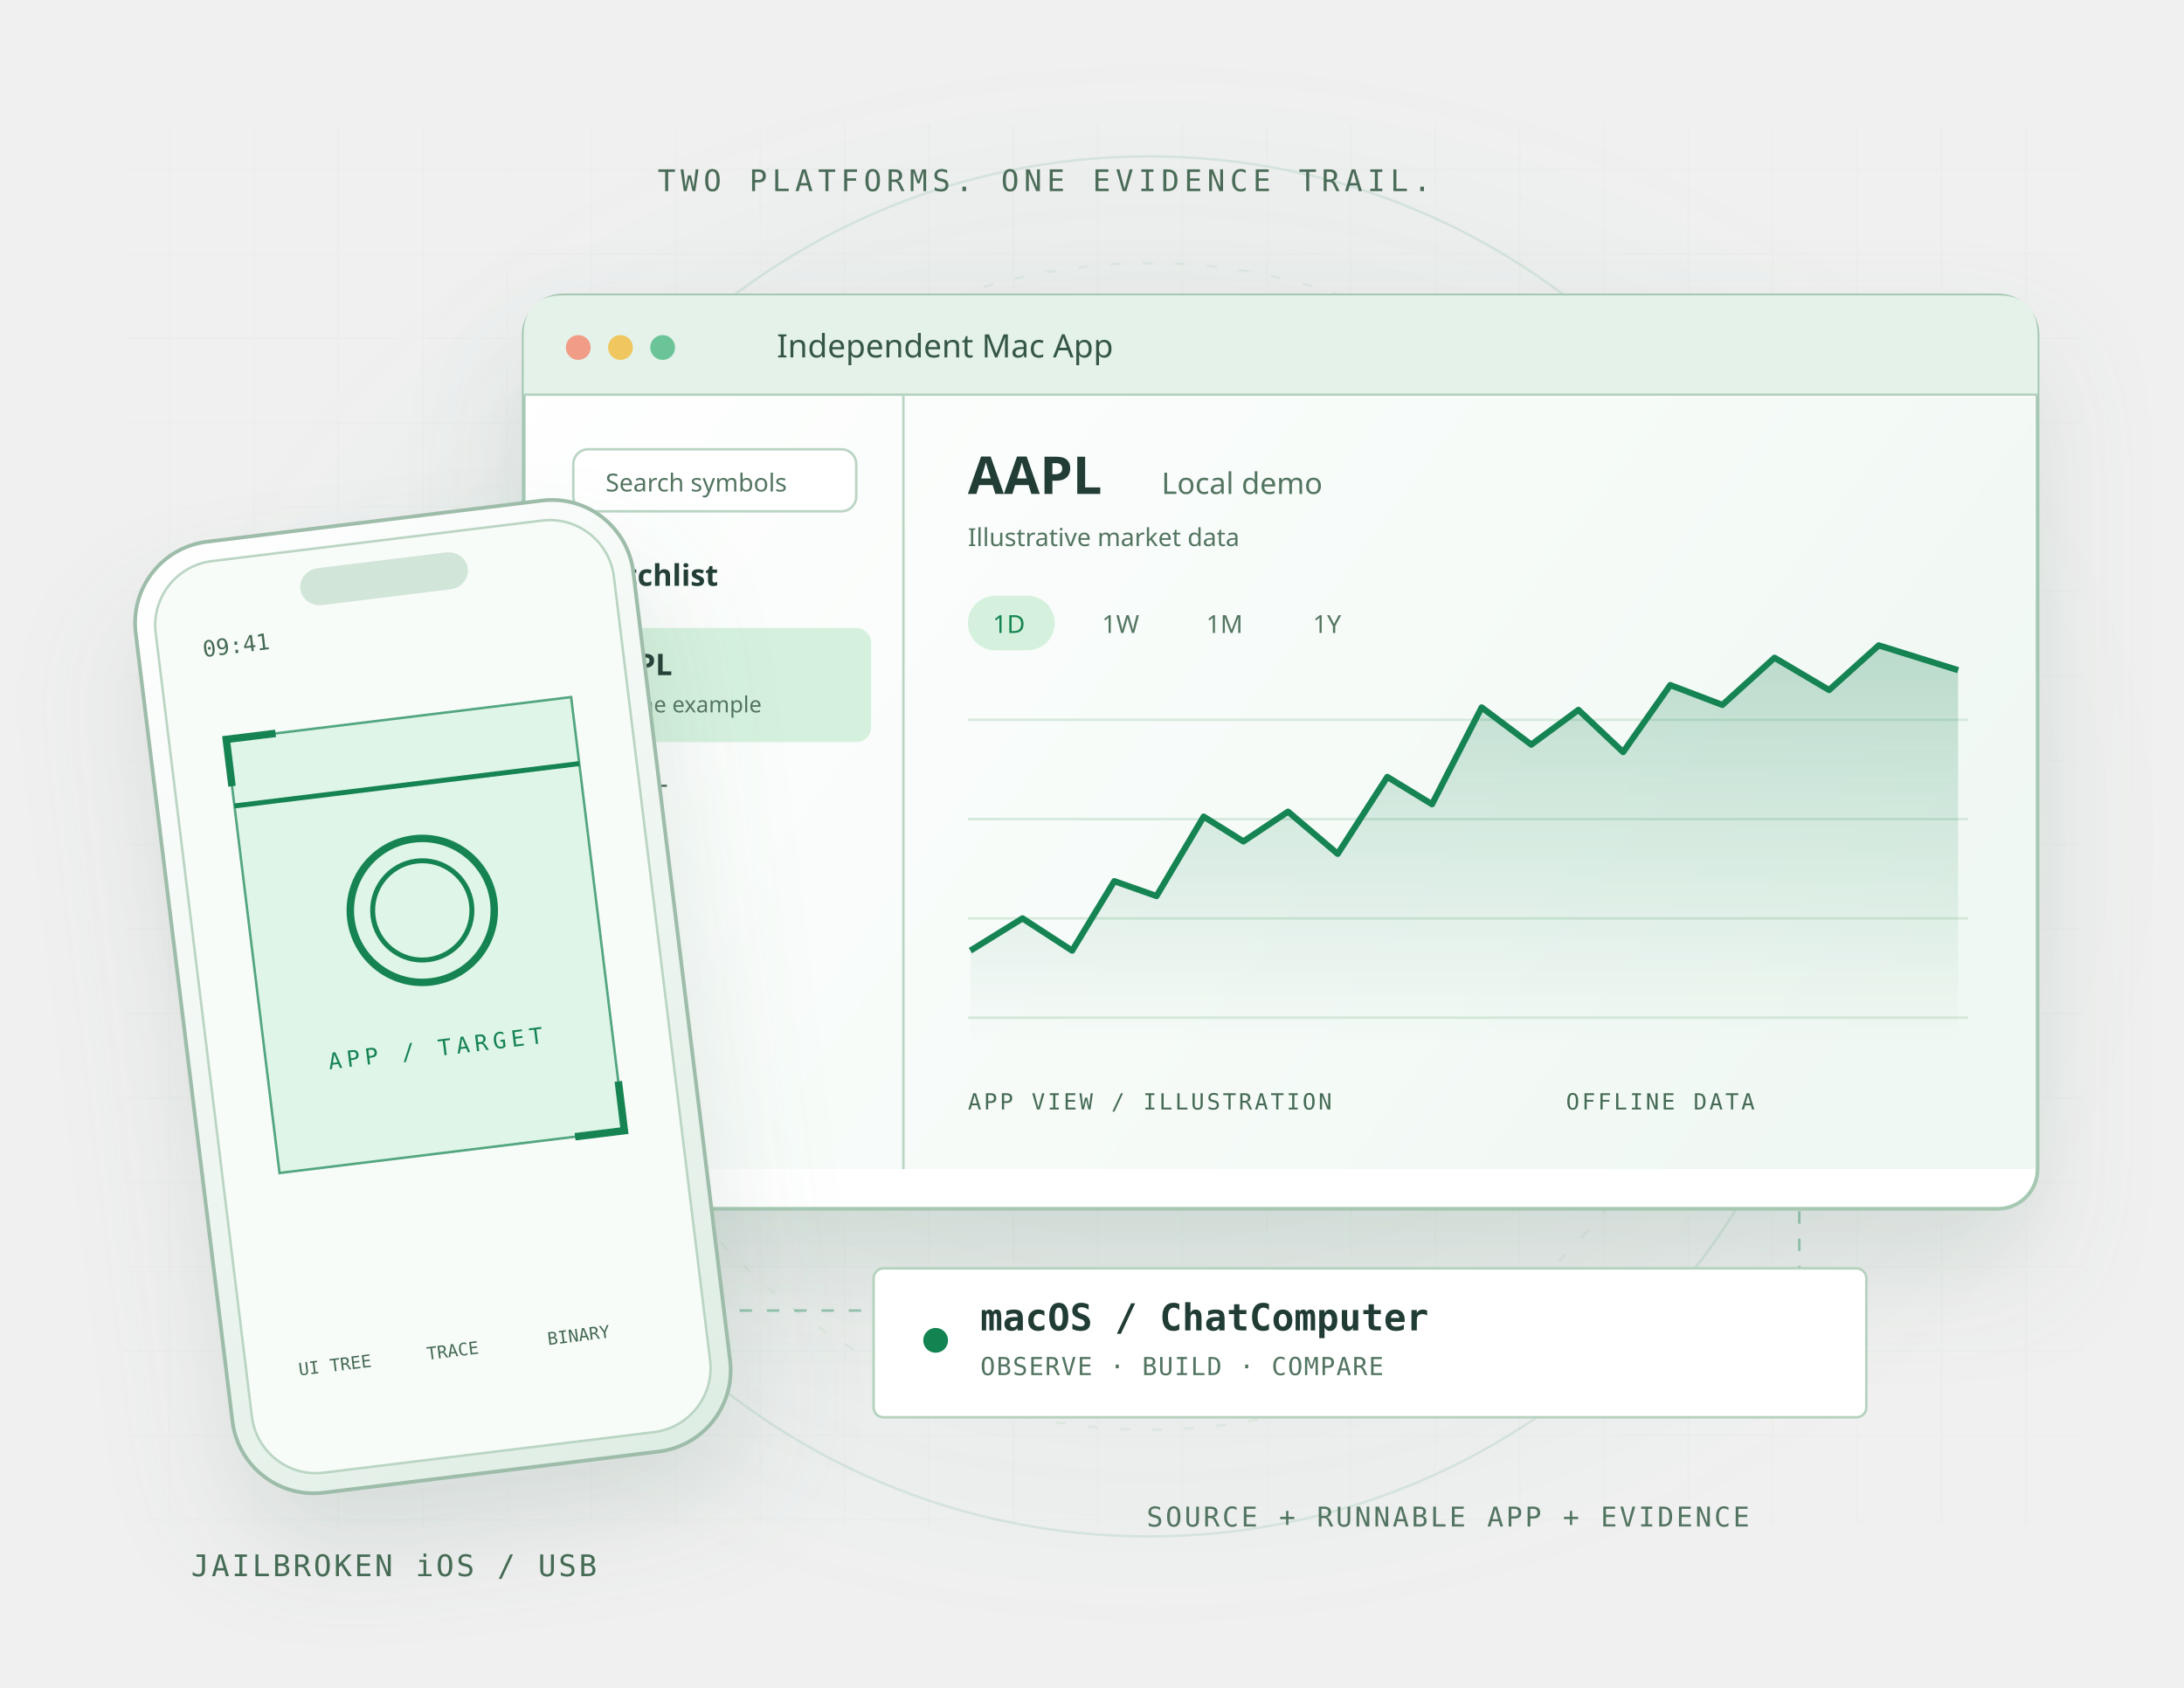
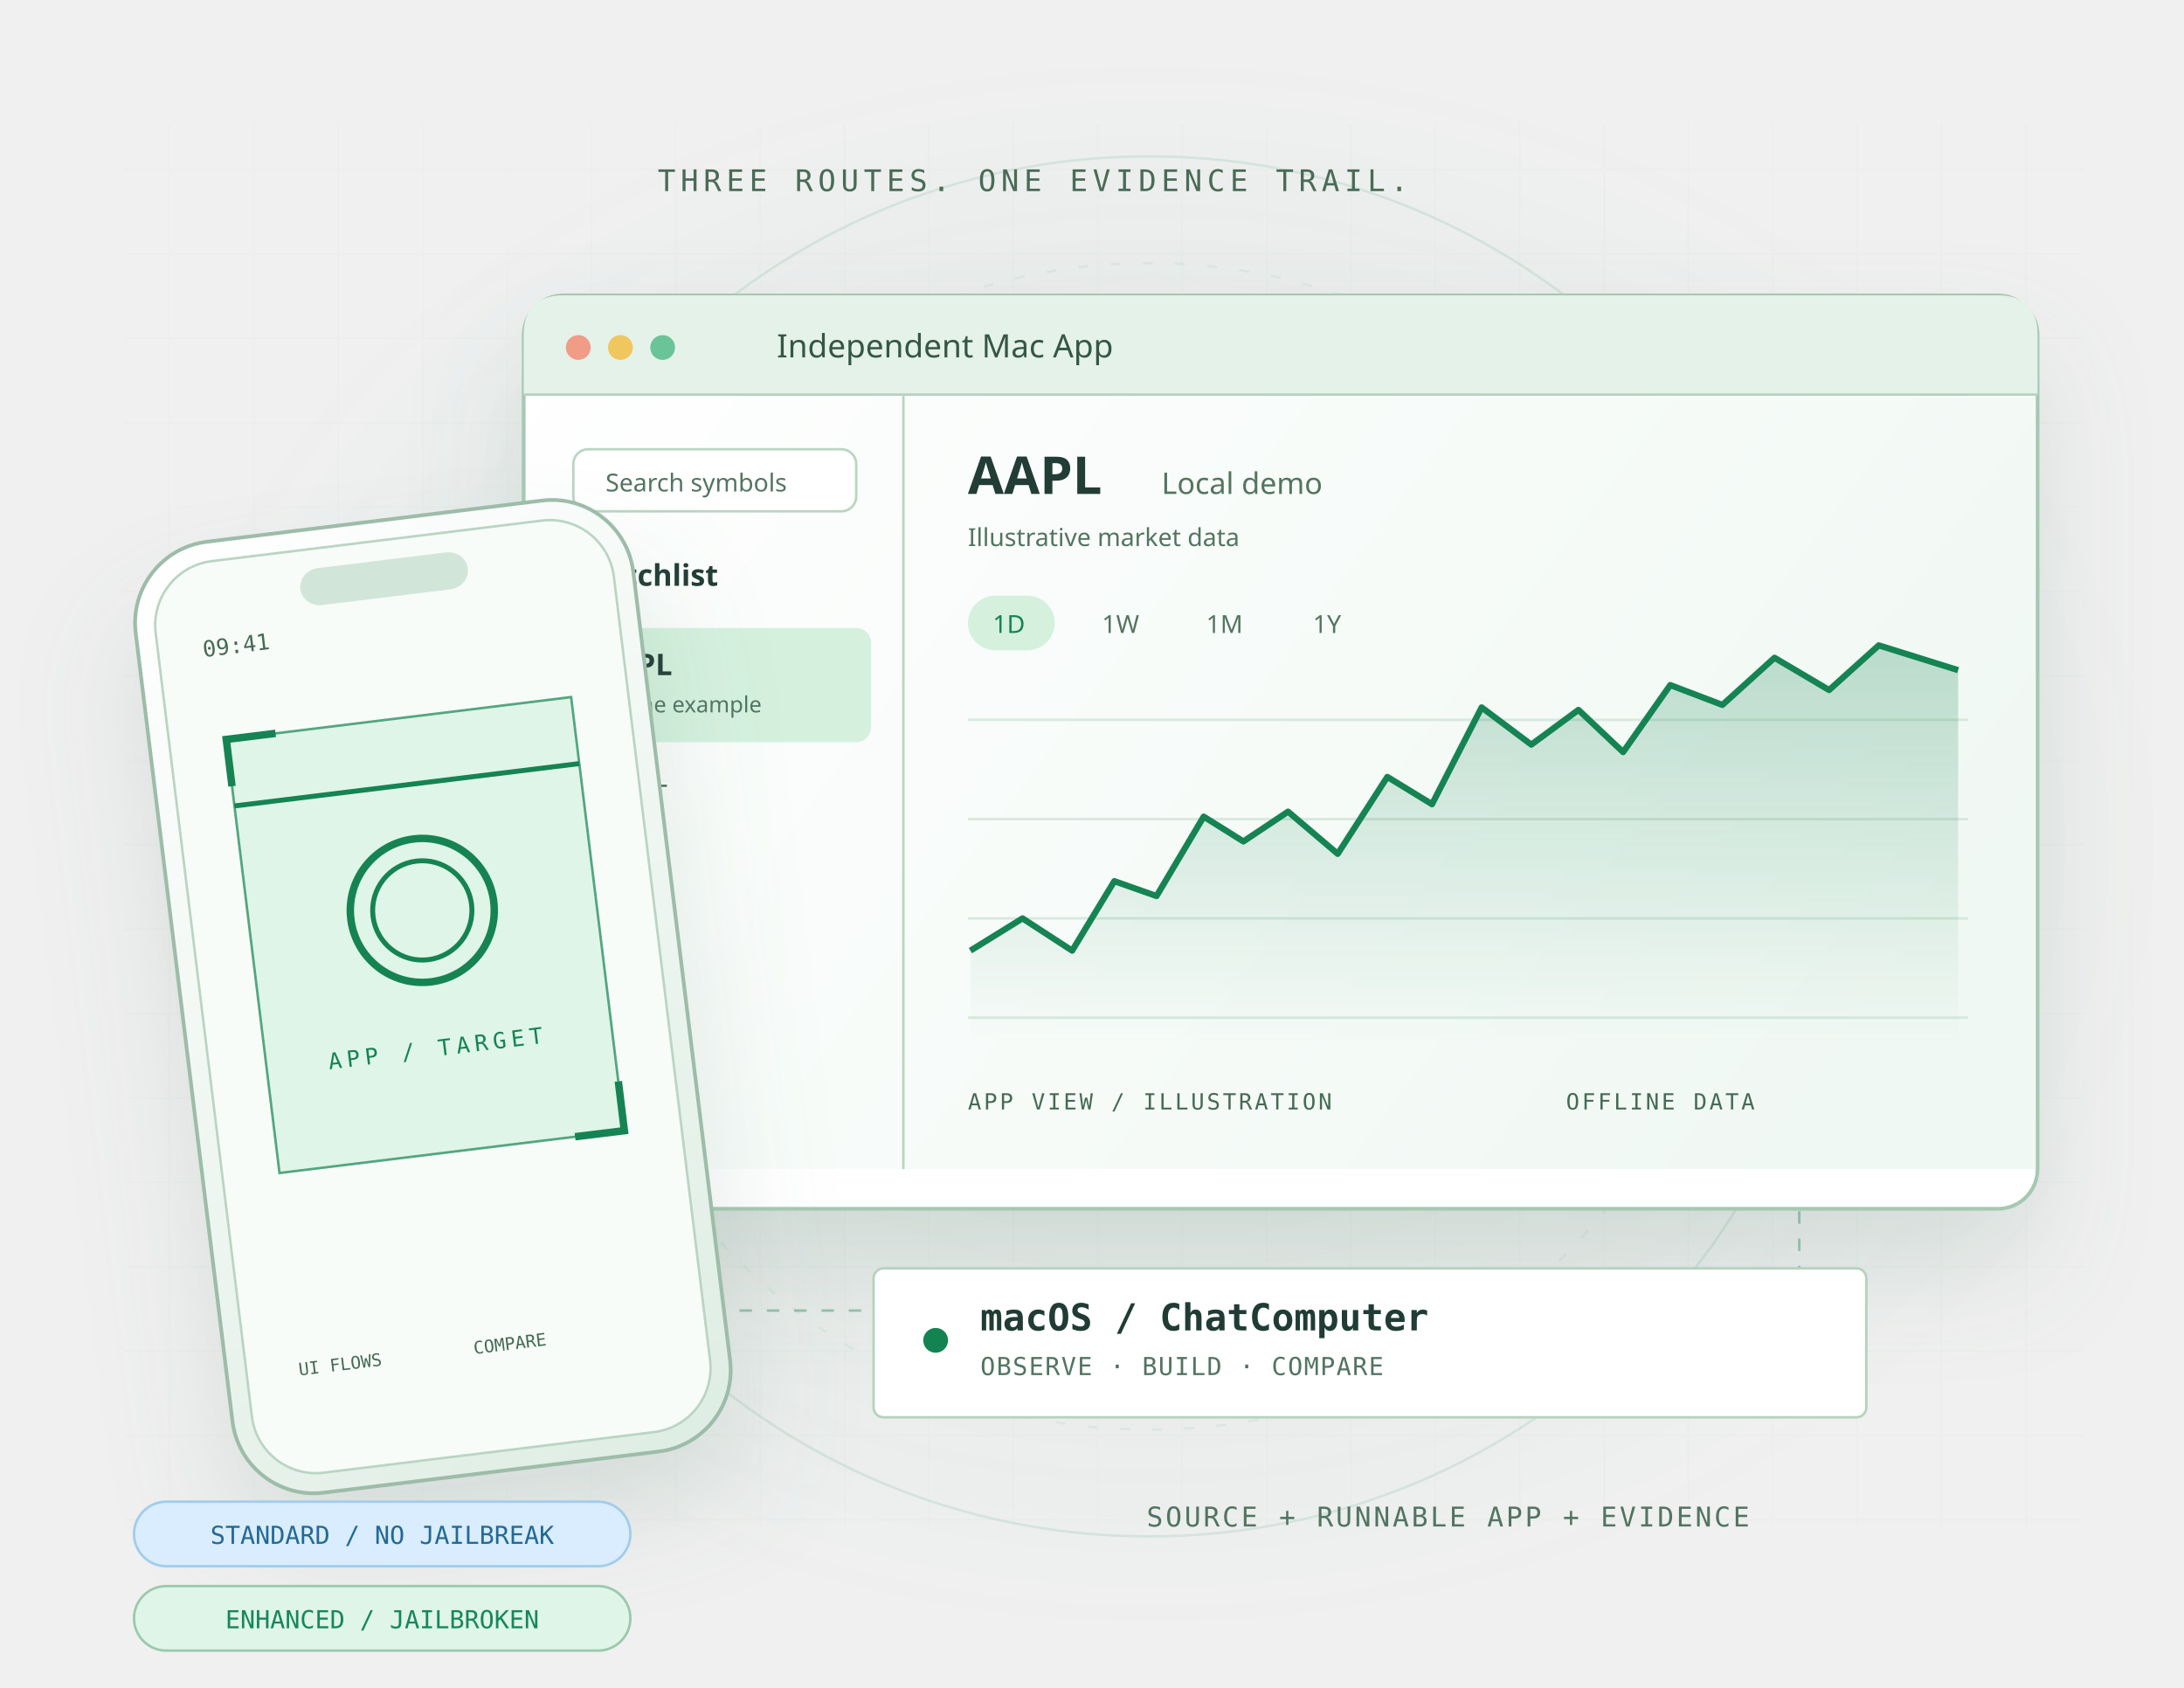
<svg xmlns="http://www.w3.org/2000/svg" width="880" height="680" viewBox="0 0 880 680" fill="none" role="img" aria-labelledby="title desc">
  <defs>
    <radialGradient id="halo">
      <stop stop-color="#138352" stop-opacity=".09" />
      <stop offset="1" stop-color="#138352" stop-opacity="0" />
    </radialGradient>
    <linearGradient id="screen" x1="210" y1="100" x2="720" y2="480" gradientUnits="userSpaceOnUse">
      <stop stop-color="#ffffff" />
      <stop offset="1" stop-color="#f0f8f3" />
    </linearGradient>
    <linearGradient id="area" x1="0" y1="0" x2="0" y2="1">
      <stop stop-color="#138352" stop-opacity=".25" />
      <stop offset="1" stop-color="#138352" stop-opacity="0" />
    </linearGradient>
    <linearGradient id="phone" x1="60" y1="220" x2="290" y2="610" gradientUnits="userSpaceOnUse">
      <stop stop-color="#ffffff" />
      <stop offset="1" stop-color="#dcece2" />
    </linearGradient>
    <filter id="shadow" x="-30%" y="-30%" width="160%" height="180%">
      <feDropShadow dx="0" dy="24" stdDeviation="22" flood-color="#6c8e7c" flood-opacity=".18" />
    </filter>
    <pattern id="grid" width="34" height="34" patternUnits="userSpaceOnUse">
      <path d="M34 0H0V34" stroke="#87b49a" stroke-opacity=".045" />
    </pattern>
  </defs>
  <ellipse cx="465" cy="340" rx="415" ry="320" fill="url(#halo)" />
  <circle cx="463" cy="341" r="278" stroke="#138352" stroke-opacity=".11" />
  <circle cx="463" cy="341" r="235" stroke="#91b9a0" stroke-opacity=".13" stroke-dasharray="4 9" />
  <rect x="50" y="50" width="790" height="565" fill="url(#grid)" />
  <g font-family="ui-monospace, SFMono-Regular, Menlo, monospace">
-     <text x="265" y="77" fill="#496b57" font-size="12" letter-spacing="2">TWO PLATFORMS. ONE EVIDENCE TRAIL.</text>
+     <text x="265" y="77" fill="#496b57" font-size="12" letter-spacing="2">THREE ROUTES. ONE EVIDENCE TRAIL.</text>
    <path d="M276 528H725V472" stroke="#138352" stroke-opacity=".4" stroke-dasharray="5 6" />
    <circle cx="725" cy="472" r="4" fill="#138352" />
  </g>
  <g filter="url(#shadow)">
    <rect x="211" y="119" width="610" height="368" rx="16" fill="#fff" stroke="#a6c8b3" stroke-width="1.5" />
    <path d="M227 119H805Q821 119 821 135V159H211V135Q211 119 227 119Z" fill="#e4f2e9" />
    <path d="M211 159H821" stroke="#b5d2be" />
    <circle cx="233" cy="140" r="5" fill="#f19c87" />
    <circle cx="250" cy="140" r="5" fill="#f0c65f" />
    <circle cx="267" cy="140" r="5" fill="#6bc497" />
    <text x="313" y="144" fill="#365745" font-family="system-ui, sans-serif" font-size="13">Independent Mac App</text>
    <rect x="212" y="160" width="608" height="311" fill="url(#screen)" />
    <path d="M364 159V471" stroke="#bad5c3" />
    <g font-family="system-ui, sans-serif">
      <rect x="231" y="181" width="114" height="25" rx="6" fill="#fff" stroke="#bad5c3" />
      <text x="244" y="198" fill="#527461" font-size="10">Search symbols</text>
      <text x="233" y="236" fill="#203c35" font-size="12" font-weight="600">Watchlist</text>
      <rect x="226" y="253" width="125" height="46" rx="6" fill="#d5f1de" />
      <text x="240" y="272" fill="#203c35" font-size="12" font-weight="600">AAPL</text>
      <text x="240" y="287" fill="#527461" font-size="9">Offline example</text>
      <text x="241" y="324" fill="#456853" font-size="11">MSFT</text>
      <text x="241" y="357" fill="#456853" font-size="11">NVDA</text>
      <text x="390" y="199" fill="#203c35" font-size="21" font-weight="650">AAPL</text>
      <text x="468" y="199" fill="#527461" font-size="12">Local demo</text>
      <text x="390" y="220" fill="#527461" font-size="10">Illustrative market data</text>
      <rect x="390" y="240" width="35" height="22" rx="11" fill="#d5f1de" />
      <text x="400" y="255" fill="#138352" font-size="10">1D</text>
      <text x="444" y="255" fill="#527461" font-size="10">1W</text>
      <text x="486" y="255" fill="#527461" font-size="10">1M</text>
      <text x="529" y="255" fill="#527461" font-size="10">1Y</text>
    </g>
    <path d="M390 290H793M390 330H793M390 370H793M390 410H793" stroke="#c9e2d1" stroke-opacity=".7" />
    <path d="M391 383L412 370L432 383L449 355L466 361L485 329L501 339L519 327L539 344L559 313L577 324L597 285L617 300L636 286L654 303L673 276L694 284L715 265L737 278L757 260L789 270V420H391Z" fill="url(#area)" />
    <path d="M391 383L412 370L432 383L449 355L466 361L485 329L501 339L519 327L539 344L559 313L577 324L597 285L617 300L636 286L654 303L673 276L694 284L715 265L737 278L757 260L789 270" stroke="#138352" stroke-width="2.5" stroke-linejoin="round" />
    <g font-family="ui-monospace, monospace" font-size="9" letter-spacing="1">
      <text x="390" y="447" fill="#456b55">APP VIEW / ILLUSTRATION</text>
      <text x="631" y="447" fill="#456b55">OFFLINE DATA</text>
    </g>
  </g>
  <g transform="rotate(-7 179 406)" filter="url(#shadow)">
    <rect x="74" y="208" width="202" height="386" rx="33" fill="url(#phone)" stroke="#9dbca9" stroke-width="1.5" />
    <rect x="82" y="216" width="186" height="370" rx="26" fill="#f8fcf9" stroke="#bad5c3" />
    <rect x="142" y="224" width="68" height="15" rx="8" fill="#d2e5d9" />
    <text x="100" y="254" fill="#456b55" font-family="ui-monospace, monospace" font-size="9">09:41</text>
    <rect x="105" y="288" width="140" height="176" fill="#dff5e7" stroke="#138352" stroke-opacity=".7" />
    <path d="M105 307V288H125M225 464H245V444" stroke="#138352" stroke-width="3" />
    <circle cx="175" cy="366" r="29" stroke="#138352" stroke-width="3" />
    <circle cx="175" cy="366" r="20" stroke="#138352" stroke-width="2" />
    <text x="130" y="425" fill="#138352" font-family="ui-monospace, monospace" font-size="9" letter-spacing="2">APP / TARGET</text>
    <path d="M105 315H245" stroke="#138352" stroke-width="2" />
    <g font-family="ui-monospace, monospace" font-size="7" fill="#456b55">
-       <text x="103" y="546">UI TREE</text>
-       <text x="155" y="546">TRACE</text>
-       <text x="204" y="546">BINARY</text>
+       <text x="103" y="546">UI FLOWS</text>
+       <text x="174" y="546">COMPARE</text>
    </g>
  </g>
  <g font-family="ui-monospace, SFMono-Regular, Menlo, monospace">
    <rect x="352" y="511" width="400" height="60" rx="4" fill="#fff" stroke="#b5d2be" />
    <circle cx="377" cy="540" r="5" fill="#138352" />
    <text x="395" y="536" fill="#203c35" font-size="15" font-weight="600">macOS / ChatComputer</text>
    <text x="395" y="554" fill="#527461" font-size="10" letter-spacing=".5">OBSERVE · BUILD · COMPARE</text>
-     <text x="77" y="635" fill="#456b55" font-size="12" letter-spacing="1">JAILBROKEN iOS / USB</text>
+     <rect x="54" y="605" width="200" height="26" rx="13" fill="#d9edff" stroke="#a2ccec" />
+     <text x="154" y="622" text-anchor="middle" fill="#246995" font-size="10">STANDARD / NO JAILBREAK</text>
+     <rect x="54" y="639" width="200" height="26" rx="13" fill="#dff5e7" stroke="#9bc9ac" />
+     <text x="154" y="656" text-anchor="middle" fill="#16875c" font-size="10">ENHANCED / JAILBROKEN</text>
    <text x="462" y="615" fill="#527461" font-size="11" letter-spacing="1">SOURCE + RUNNABLE APP + EVIDENCE</text>
  </g>
</svg>
